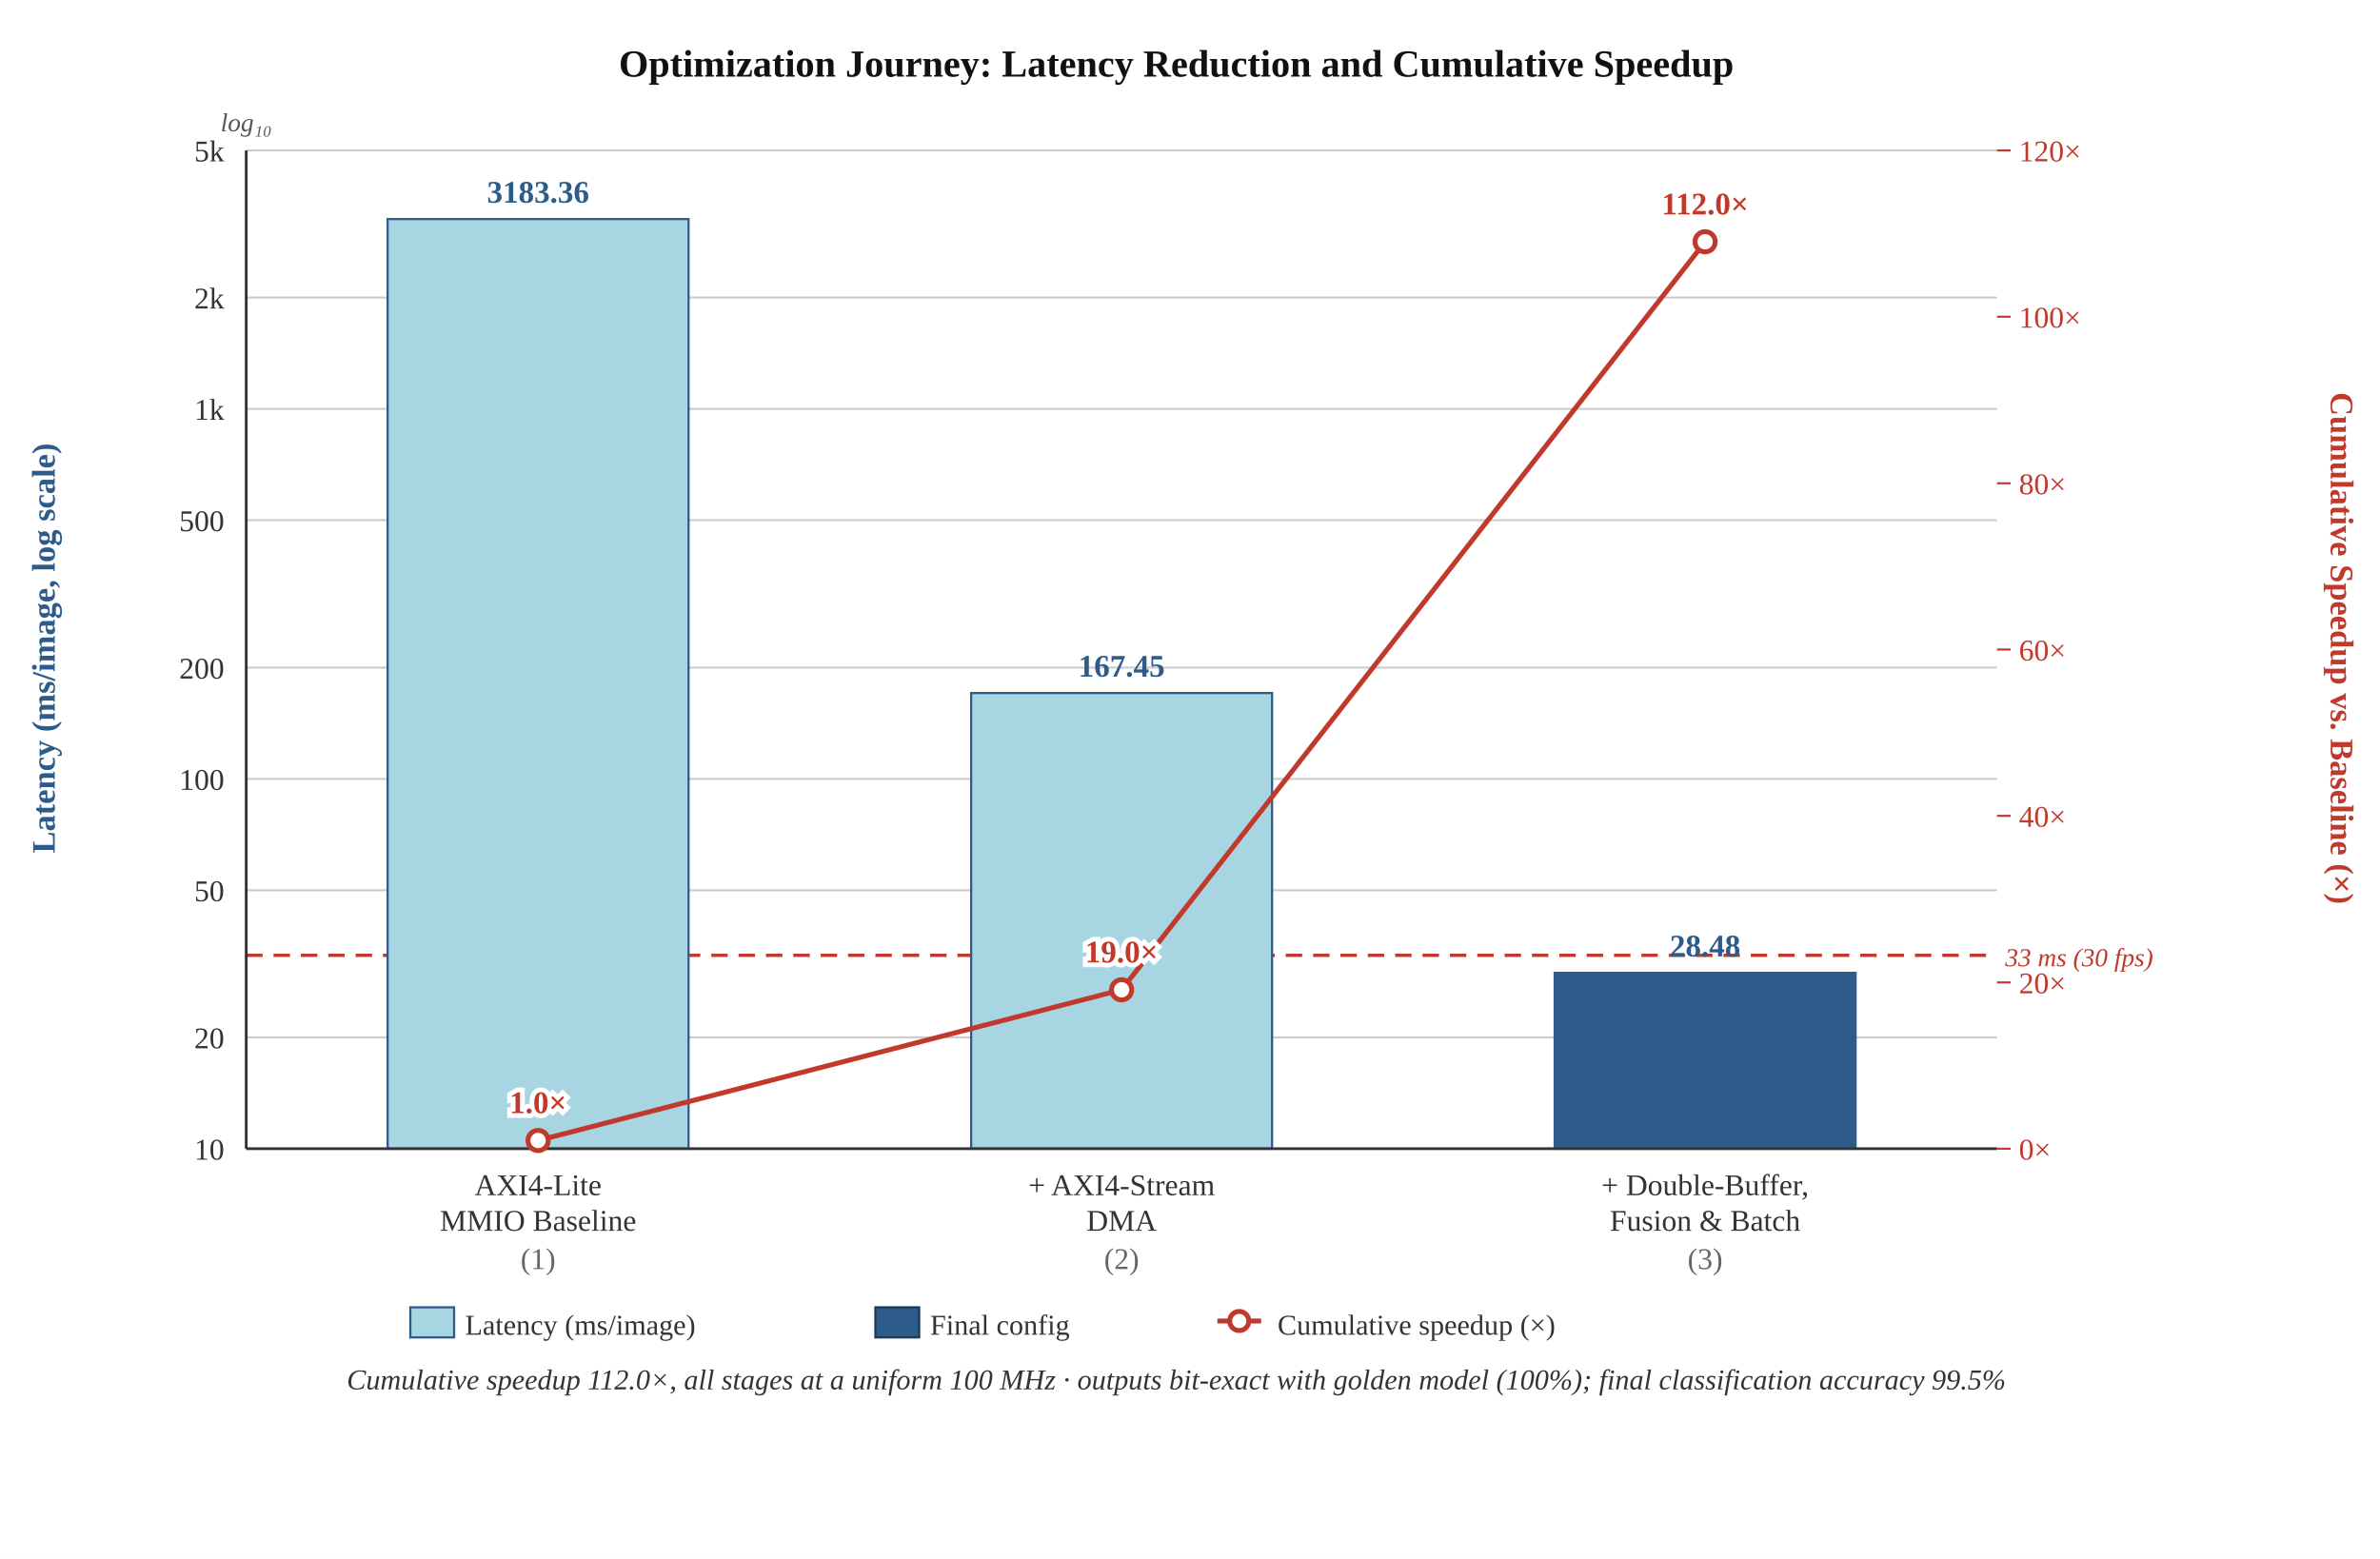
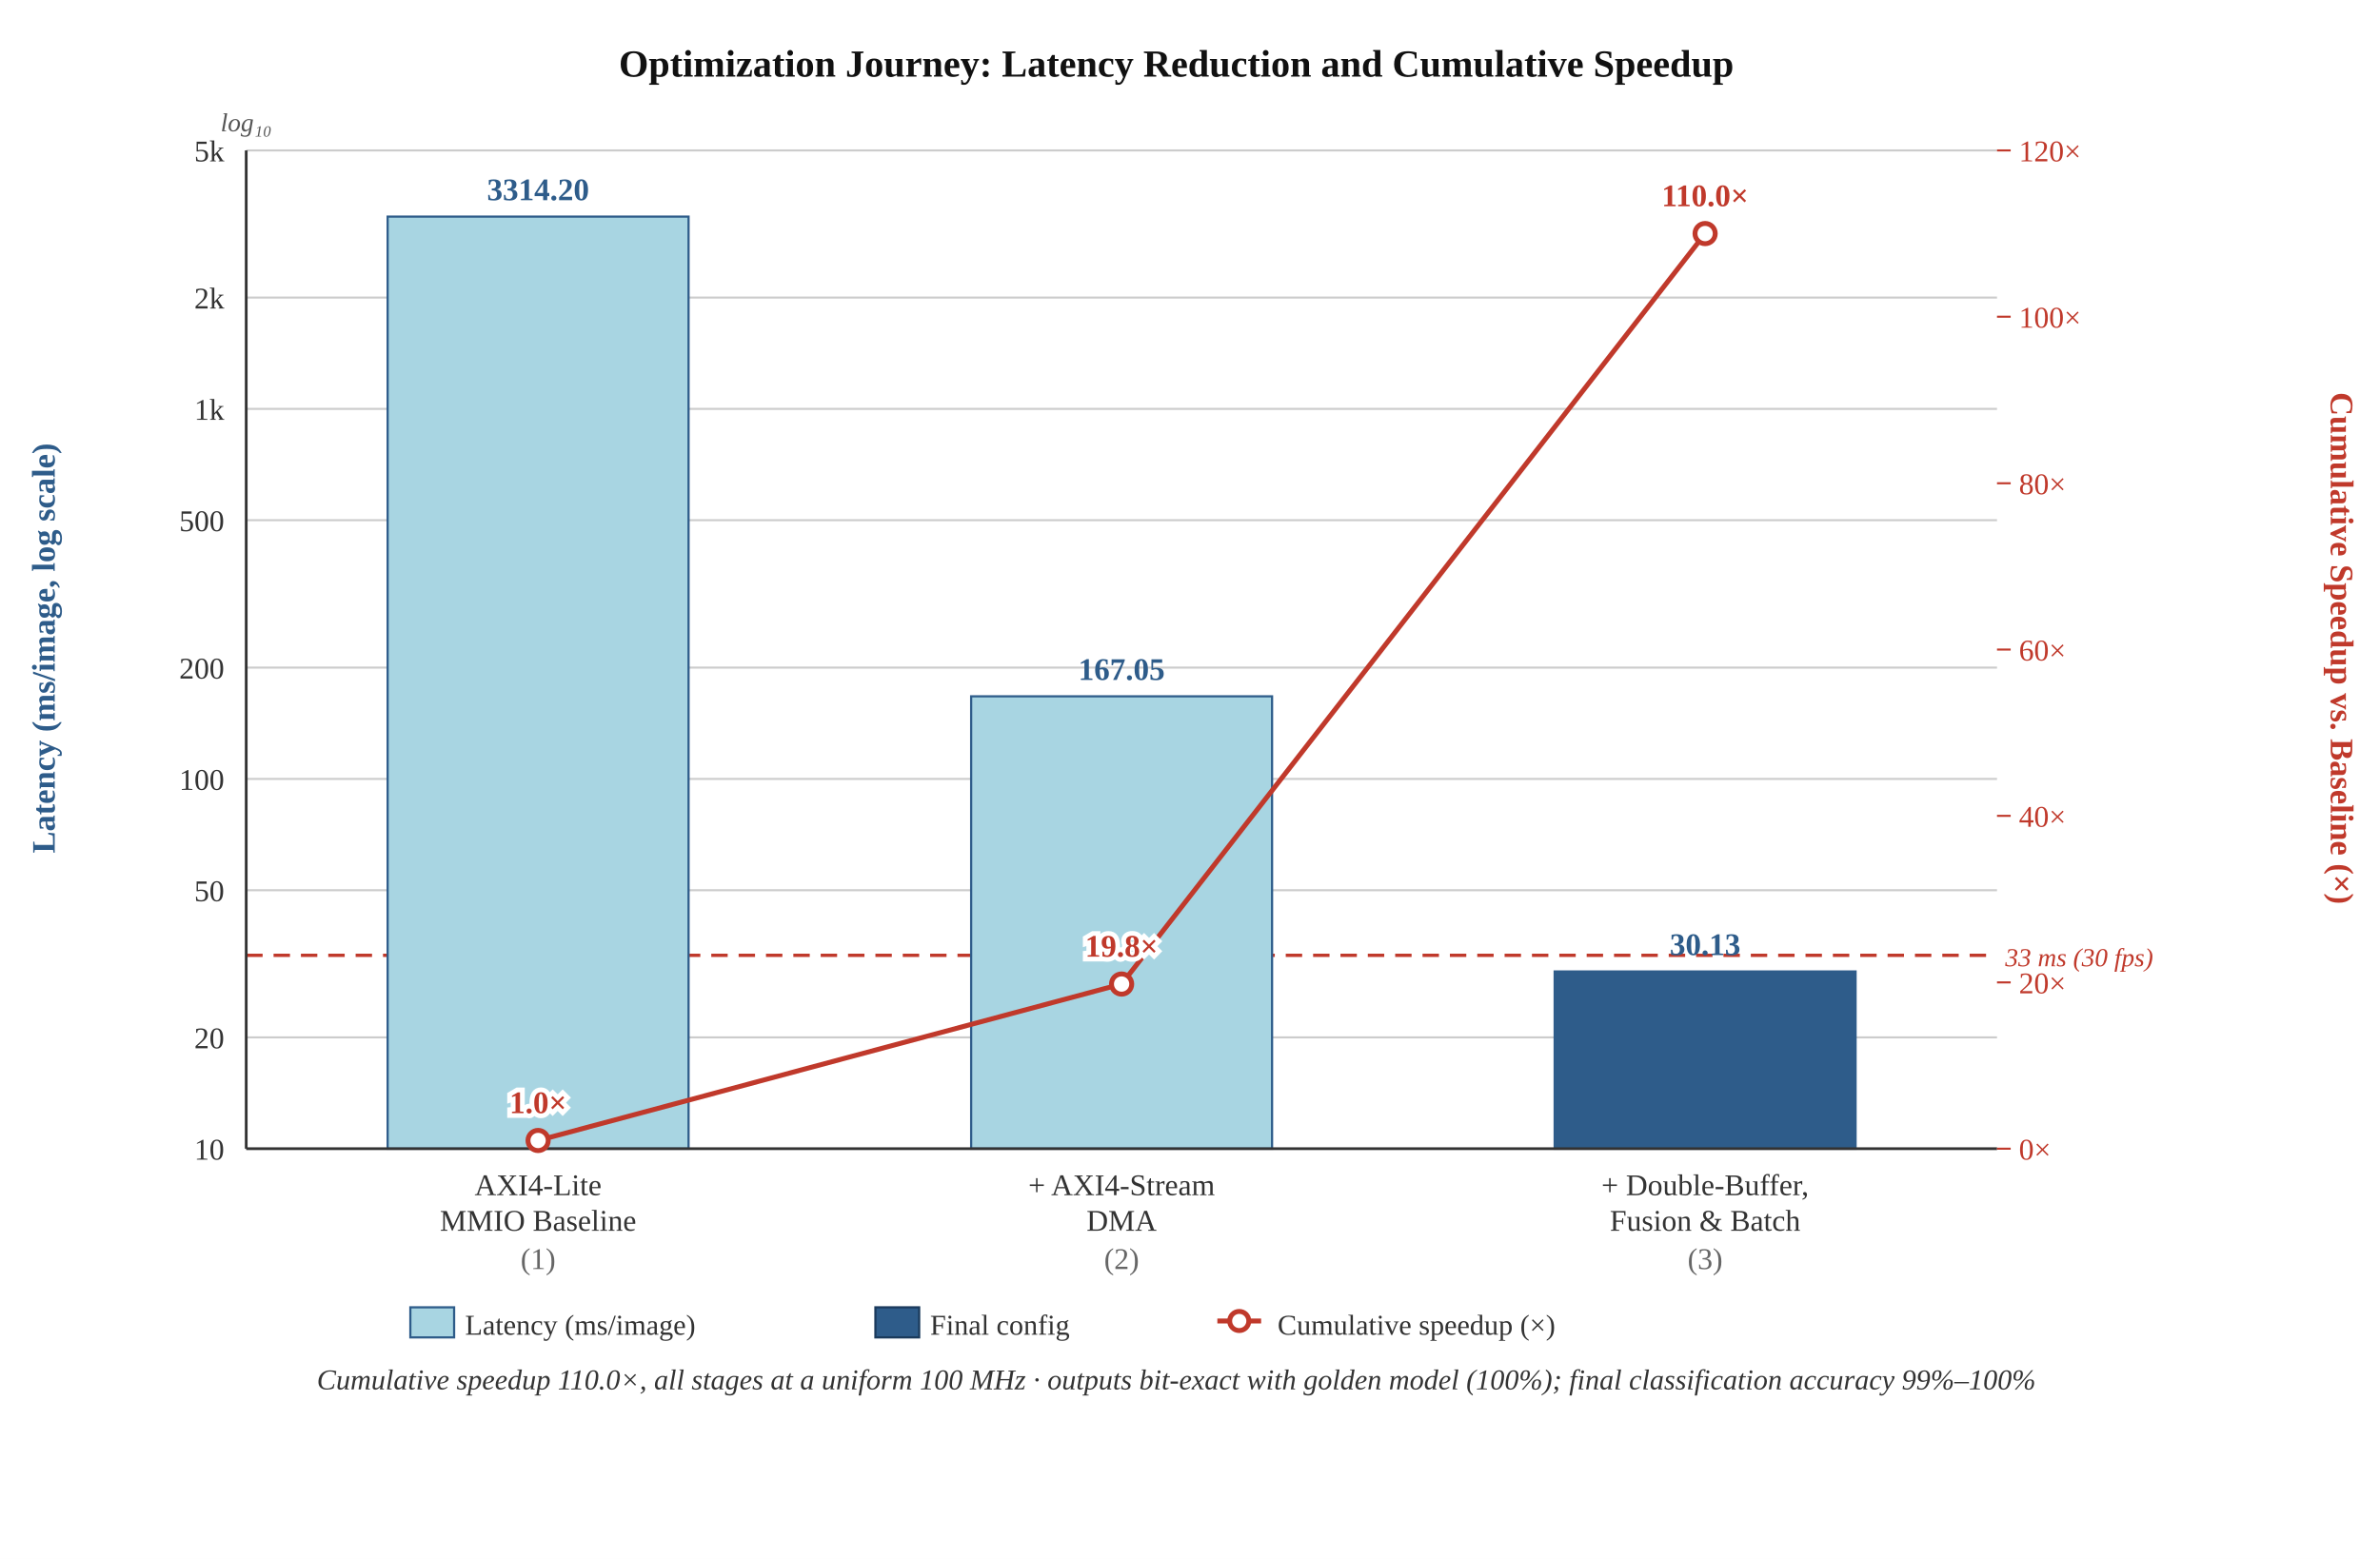
<svg xmlns="http://www.w3.org/2000/svg" width="100%" viewBox="0 0 870 570" role="img">
  <rect x="0" y="0" width="870" height="570" fill="white" />
  <text x="430" y="28" text-anchor="middle" font-family="'Times New Roman', Georgia, serif" font-size="14" font-weight="700" fill="#111">Optimization Journey: Latency Reduction and Cumulative Speedup</text>
  <text x="90" y="48" text-anchor="middle" font-family="'Times New Roman', Georgia, serif" font-size="9.5" font-style="italic" fill="#555">log₁₀</text>
  <line x1="90" y1="420.0" x2="730" y2="420.0" stroke="#ccc" stroke-width="0.75" />
  <text x="82" y="424.0" text-anchor="end" font-family="'Times New Roman', Georgia, serif" font-size="11" fill="#333">10</text>
  <line x1="90" y1="379.3" x2="730" y2="379.3" stroke="#ccc" stroke-width="0.75" />
  <text x="82" y="383.3" text-anchor="end" font-family="'Times New Roman', Georgia, serif" font-size="11" fill="#333">20</text>
  <line x1="90" y1="325.5" x2="730" y2="325.5" stroke="#ccc" stroke-width="0.75" />
  <text x="82" y="329.5" text-anchor="end" font-family="'Times New Roman', Georgia, serif" font-size="11" fill="#333">50</text>
  <line x1="90" y1="284.8" x2="730" y2="284.8" stroke="#ccc" stroke-width="0.75" />
  <text x="82" y="288.8" text-anchor="end" font-family="'Times New Roman', Georgia, serif" font-size="11" fill="#333">100</text>
  <line x1="90" y1="244.1" x2="730" y2="244.1" stroke="#ccc" stroke-width="0.75" />
  <text x="82" y="248.1" text-anchor="end" font-family="'Times New Roman', Georgia, serif" font-size="11" fill="#333">200</text>
  <line x1="90" y1="190.2" x2="730" y2="190.2" stroke="#ccc" stroke-width="0.75" />
  <text x="82" y="194.2" text-anchor="end" font-family="'Times New Roman', Georgia, serif" font-size="11" fill="#333">500</text>
  <line x1="90" y1="149.5" x2="730" y2="149.5" stroke="#ccc" stroke-width="0.75" />
  <text x="82" y="153.5" text-anchor="end" font-family="'Times New Roman', Georgia, serif" font-size="11" fill="#333">1k</text>
  <line x1="90" y1="108.8" x2="730" y2="108.8" stroke="#ccc" stroke-width="0.75" />
  <text x="82" y="112.8" text-anchor="end" font-family="'Times New Roman', Georgia, serif" font-size="11" fill="#333">2k</text>
  <line x1="90" y1="55.0" x2="730" y2="55.0" stroke="#ccc" stroke-width="0.75" />
  <text x="82" y="59.0" text-anchor="end" font-family="'Times New Roman', Georgia, serif" font-size="11" fill="#333">5k</text>
  <line x1="90" y1="349.3" x2="730" y2="349.3" stroke="#C0392B" stroke-width="1.2" stroke-dasharray="6,4" />
  <text x="733" y="353.3" font-family="'Times New Roman', Georgia, serif" font-size="9.5" font-style="italic" fill="#C0392B">33 ms (30 fps)</text>
-   <rect x="141.7" y="80.1" width="110" height="339.9" fill="#A8D5E2" stroke="#2E5C8A" stroke-width="0.8" />
-   <text x="196.7" y="74.1" text-anchor="middle" font-family="'Times New Roman', Georgia, serif" font-size="11.5" font-weight="700" fill="#2E5C8A">3183.36</text>
-   <rect x="355.0" y="253.4" width="110" height="166.6" fill="#A8D5E2" stroke="#2E5C8A" stroke-width="0.8" />
-   <text x="410.0" y="247.4" text-anchor="middle" font-family="'Times New Roman', Georgia, serif" font-size="11.5" font-weight="700" fill="#2E5C8A">167.45</text>
-   <rect x="568.3" y="355.7" width="110" height="64.3" fill="#2E5C8A" stroke="#2E5C8A" stroke-width="0.8" />
-   <text x="623.3" y="349.7" text-anchor="middle" font-family="'Times New Roman', Georgia, serif" font-size="11.5" font-weight="700" fill="#2E5C8A">28.48</text>
+   <rect x="141.7" y="79.2" width="110" height="340.8" fill="#A8D5E2" stroke="#2E5C8A" stroke-width="0.8" />
+   <text x="196.7" y="73.2" text-anchor="middle" font-family="'Times New Roman', Georgia, serif" font-size="11.5" font-weight="700" fill="#2E5C8A">3314.20</text>
+   <rect x="355.0" y="254.6" width="110" height="165.4" fill="#A8D5E2" stroke="#2E5C8A" stroke-width="0.8" />
+   <text x="410.0" y="248.6" text-anchor="middle" font-family="'Times New Roman', Georgia, serif" font-size="11.5" font-weight="700" fill="#2E5C8A">167.05</text>
+   <rect x="568.3" y="355.2" width="110" height="64.8" fill="#2E5C8A" stroke="#2E5C8A" stroke-width="0.8" />
+   <text x="623.3" y="349.2" text-anchor="middle" font-family="'Times New Roman', Georgia, serif" font-size="11.5" font-weight="700" fill="#2E5C8A">30.13</text>
  <line x1="90" y1="55" x2="90" y2="420" stroke="#333" stroke-width="1" />
  <line x1="90" y1="420" x2="730" y2="420" stroke="#333" stroke-width="1" />
-   <polyline points="196.7,417.0 410.0,361.9 623.3,88.4" fill="none" stroke="#C0392B" stroke-width="1.8" />
+   <polyline points="196.7,417.0 410.0,359.8 623.3,85.4" fill="none" stroke="#C0392B" stroke-width="1.8" />
  <circle cx="196.7" cy="417.0" r="3.7" fill="white" stroke="#C0392B" stroke-width="1.8" />
  <text x="196.7" y="407.0" text-anchor="middle" font-family="'Times New Roman', Georgia, serif" font-size="11.5" font-weight="700" fill="white" stroke="white" stroke-width="3.5">1.0×</text>
  <text x="196.7" y="407.0" text-anchor="middle" font-family="'Times New Roman', Georgia, serif" font-size="11.5" font-weight="700" fill="#C0392B">1.0×</text>
-   <circle cx="410.0" cy="361.9" r="3.7" fill="white" stroke="#C0392B" stroke-width="1.8" />
-   <text x="410.0" y="351.9" text-anchor="middle" font-family="'Times New Roman', Georgia, serif" font-size="11.5" font-weight="700" fill="white" stroke="white" stroke-width="3.5">19.0×</text>
-   <text x="410.0" y="351.9" text-anchor="middle" font-family="'Times New Roman', Georgia, serif" font-size="11.5" font-weight="700" fill="#C0392B">19.0×</text>
-   <circle cx="623.3" cy="88.4" r="3.7" fill="white" stroke="#C0392B" stroke-width="1.8" />
-   <text x="623.3" y="78.4" text-anchor="middle" font-family="'Times New Roman', Georgia, serif" font-size="11.5" font-weight="700" fill="white" stroke="white" stroke-width="3.5">112.0×</text>
-   <text x="623.3" y="78.4" text-anchor="middle" font-family="'Times New Roman', Georgia, serif" font-size="11.5" font-weight="700" fill="#C0392B">112.0×</text>
+   <circle cx="410.0" cy="359.8" r="3.7" fill="white" stroke="#C0392B" stroke-width="1.8" />
+   <text x="410.0" y="349.8" text-anchor="middle" font-family="'Times New Roman', Georgia, serif" font-size="11.5" font-weight="700" fill="white" stroke="white" stroke-width="3.5">19.8×</text>
+   <text x="410.0" y="349.8" text-anchor="middle" font-family="'Times New Roman', Georgia, serif" font-size="11.5" font-weight="700" fill="#C0392B">19.8×</text>
+   <circle cx="623.3" cy="85.4" r="3.7" fill="white" stroke="#C0392B" stroke-width="1.8" />
+   <text x="623.3" y="75.4" text-anchor="middle" font-family="'Times New Roman', Georgia, serif" font-size="11.5" font-weight="700" fill="white" stroke="white" stroke-width="3.5">110.0×</text>
+   <text x="623.3" y="75.4" text-anchor="middle" font-family="'Times New Roman', Georgia, serif" font-size="11.5" font-weight="700" fill="#C0392B">110.0×</text>
  <line x1="730" y1="420.0" x2="735" y2="420.0" stroke="#C0392B" stroke-width="0.75" />
  <text x="738" y="424.0" font-family="'Times New Roman', Georgia, serif" font-size="11" fill="#C0392B">0×</text>
  <line x1="730" y1="359.2" x2="735" y2="359.2" stroke="#C0392B" stroke-width="0.75" />
  <text x="738" y="363.2" font-family="'Times New Roman', Georgia, serif" font-size="11" fill="#C0392B">20×</text>
  <line x1="730" y1="298.3" x2="735" y2="298.3" stroke="#C0392B" stroke-width="0.75" />
  <text x="738" y="302.3" font-family="'Times New Roman', Georgia, serif" font-size="11" fill="#C0392B">40×</text>
  <line x1="730" y1="237.5" x2="735" y2="237.5" stroke="#C0392B" stroke-width="0.75" />
  <text x="738" y="241.5" font-family="'Times New Roman', Georgia, serif" font-size="11" fill="#C0392B">60×</text>
  <line x1="730" y1="176.7" x2="735" y2="176.7" stroke="#C0392B" stroke-width="0.75" />
  <text x="738" y="180.7" font-family="'Times New Roman', Georgia, serif" font-size="11" fill="#C0392B">80×</text>
  <line x1="730" y1="115.8" x2="735" y2="115.8" stroke="#C0392B" stroke-width="0.75" />
  <text x="738" y="119.8" font-family="'Times New Roman', Georgia, serif" font-size="11" fill="#C0392B">100×</text>
  <line x1="730" y1="55.0" x2="735" y2="55.0" stroke="#C0392B" stroke-width="0.75" />
  <text x="738" y="59.0" font-family="'Times New Roman', Georgia, serif" font-size="11" fill="#C0392B">120×</text>
  <text font-family="'Times New Roman', Georgia, serif" font-size="12" font-weight="700" fill="#2E5C8A" text-anchor="middle" transform="translate(20,237) rotate(-90)">Latency (ms/image, log scale)</text>
  <text font-family="'Times New Roman', Georgia, serif" font-size="12" font-weight="700" fill="#C0392B" text-anchor="middle" transform="translate(852,237) rotate(90)">Cumulative Speedup vs. Baseline (×)</text>
  <text x="196.7" y="437" text-anchor="middle" font-family="'Times New Roman', Georgia, serif" font-size="11" fill="#333">AXI4-Lite</text>
  <text x="196.7" y="450" text-anchor="middle" font-family="'Times New Roman', Georgia, serif" font-size="11" fill="#333">MMIO Baseline</text>
  <text x="196.7" y="464" text-anchor="middle" font-family="'Times New Roman', Georgia, serif" font-size="11" fill="#666">(1)</text>
  <text x="410.0" y="437" text-anchor="middle" font-family="'Times New Roman', Georgia, serif" font-size="11" fill="#333">+ AXI4-Stream</text>
  <text x="410.0" y="450" text-anchor="middle" font-family="'Times New Roman', Georgia, serif" font-size="11" fill="#333">DMA</text>
  <text x="410.0" y="464" text-anchor="middle" font-family="'Times New Roman', Georgia, serif" font-size="11" fill="#666">(2)</text>
  <text x="623.3" y="437" text-anchor="middle" font-family="'Times New Roman', Georgia, serif" font-size="11" fill="#333">+ Double-Buffer,</text>
  <text x="623.3" y="450" text-anchor="middle" font-family="'Times New Roman', Georgia, serif" font-size="11" fill="#333">Fusion &amp; Batch</text>
  <text x="623.3" y="464" text-anchor="middle" font-family="'Times New Roman', Georgia, serif" font-size="11" fill="#666">(3)</text>
  <rect x="150" y="478" width="16" height="11" fill="#A8D5E2" stroke="#2E5C8A" stroke-width="0.8" />
  <text x="170" y="488" font-family="'Times New Roman', Georgia, serif" font-size="10.5" fill="#333">Latency (ms/image)</text>
  <rect x="320" y="478" width="16" height="11" fill="#2E5C8A" stroke="#1a3a5c" stroke-width="0.8" />
  <text x="340" y="488" font-family="'Times New Roman', Georgia, serif" font-size="10.5" fill="#333">Final config</text>
  <line x1="445" y1="483" x2="461" y2="483" stroke="#C0392B" stroke-width="1.8" />
  <circle cx="453" cy="483" r="3.5" fill="white" stroke="#C0392B" stroke-width="1.8" />
  <text x="467" y="488" font-family="'Times New Roman', Georgia, serif" font-size="10.5" fill="#333">Cumulative speedup (×)</text>
-   <text x="430" y="508" text-anchor="middle" font-family="'Times New Roman', Georgia, serif" font-size="10.5" font-style="italic" fill="#333">Cumulative speedup 112.0×, all stages at a uniform 100 MHz · outputs bit-exact with golden model (100%); final classification accuracy 99.5%</text>
+   <text x="430" y="508" text-anchor="middle" font-family="'Times New Roman', Georgia, serif" font-size="10.5" font-style="italic" fill="#333">Cumulative speedup 110.0×, all stages at a uniform 100 MHz · outputs bit-exact with golden model (100%); final classification accuracy 99%–100%</text>
</svg>
